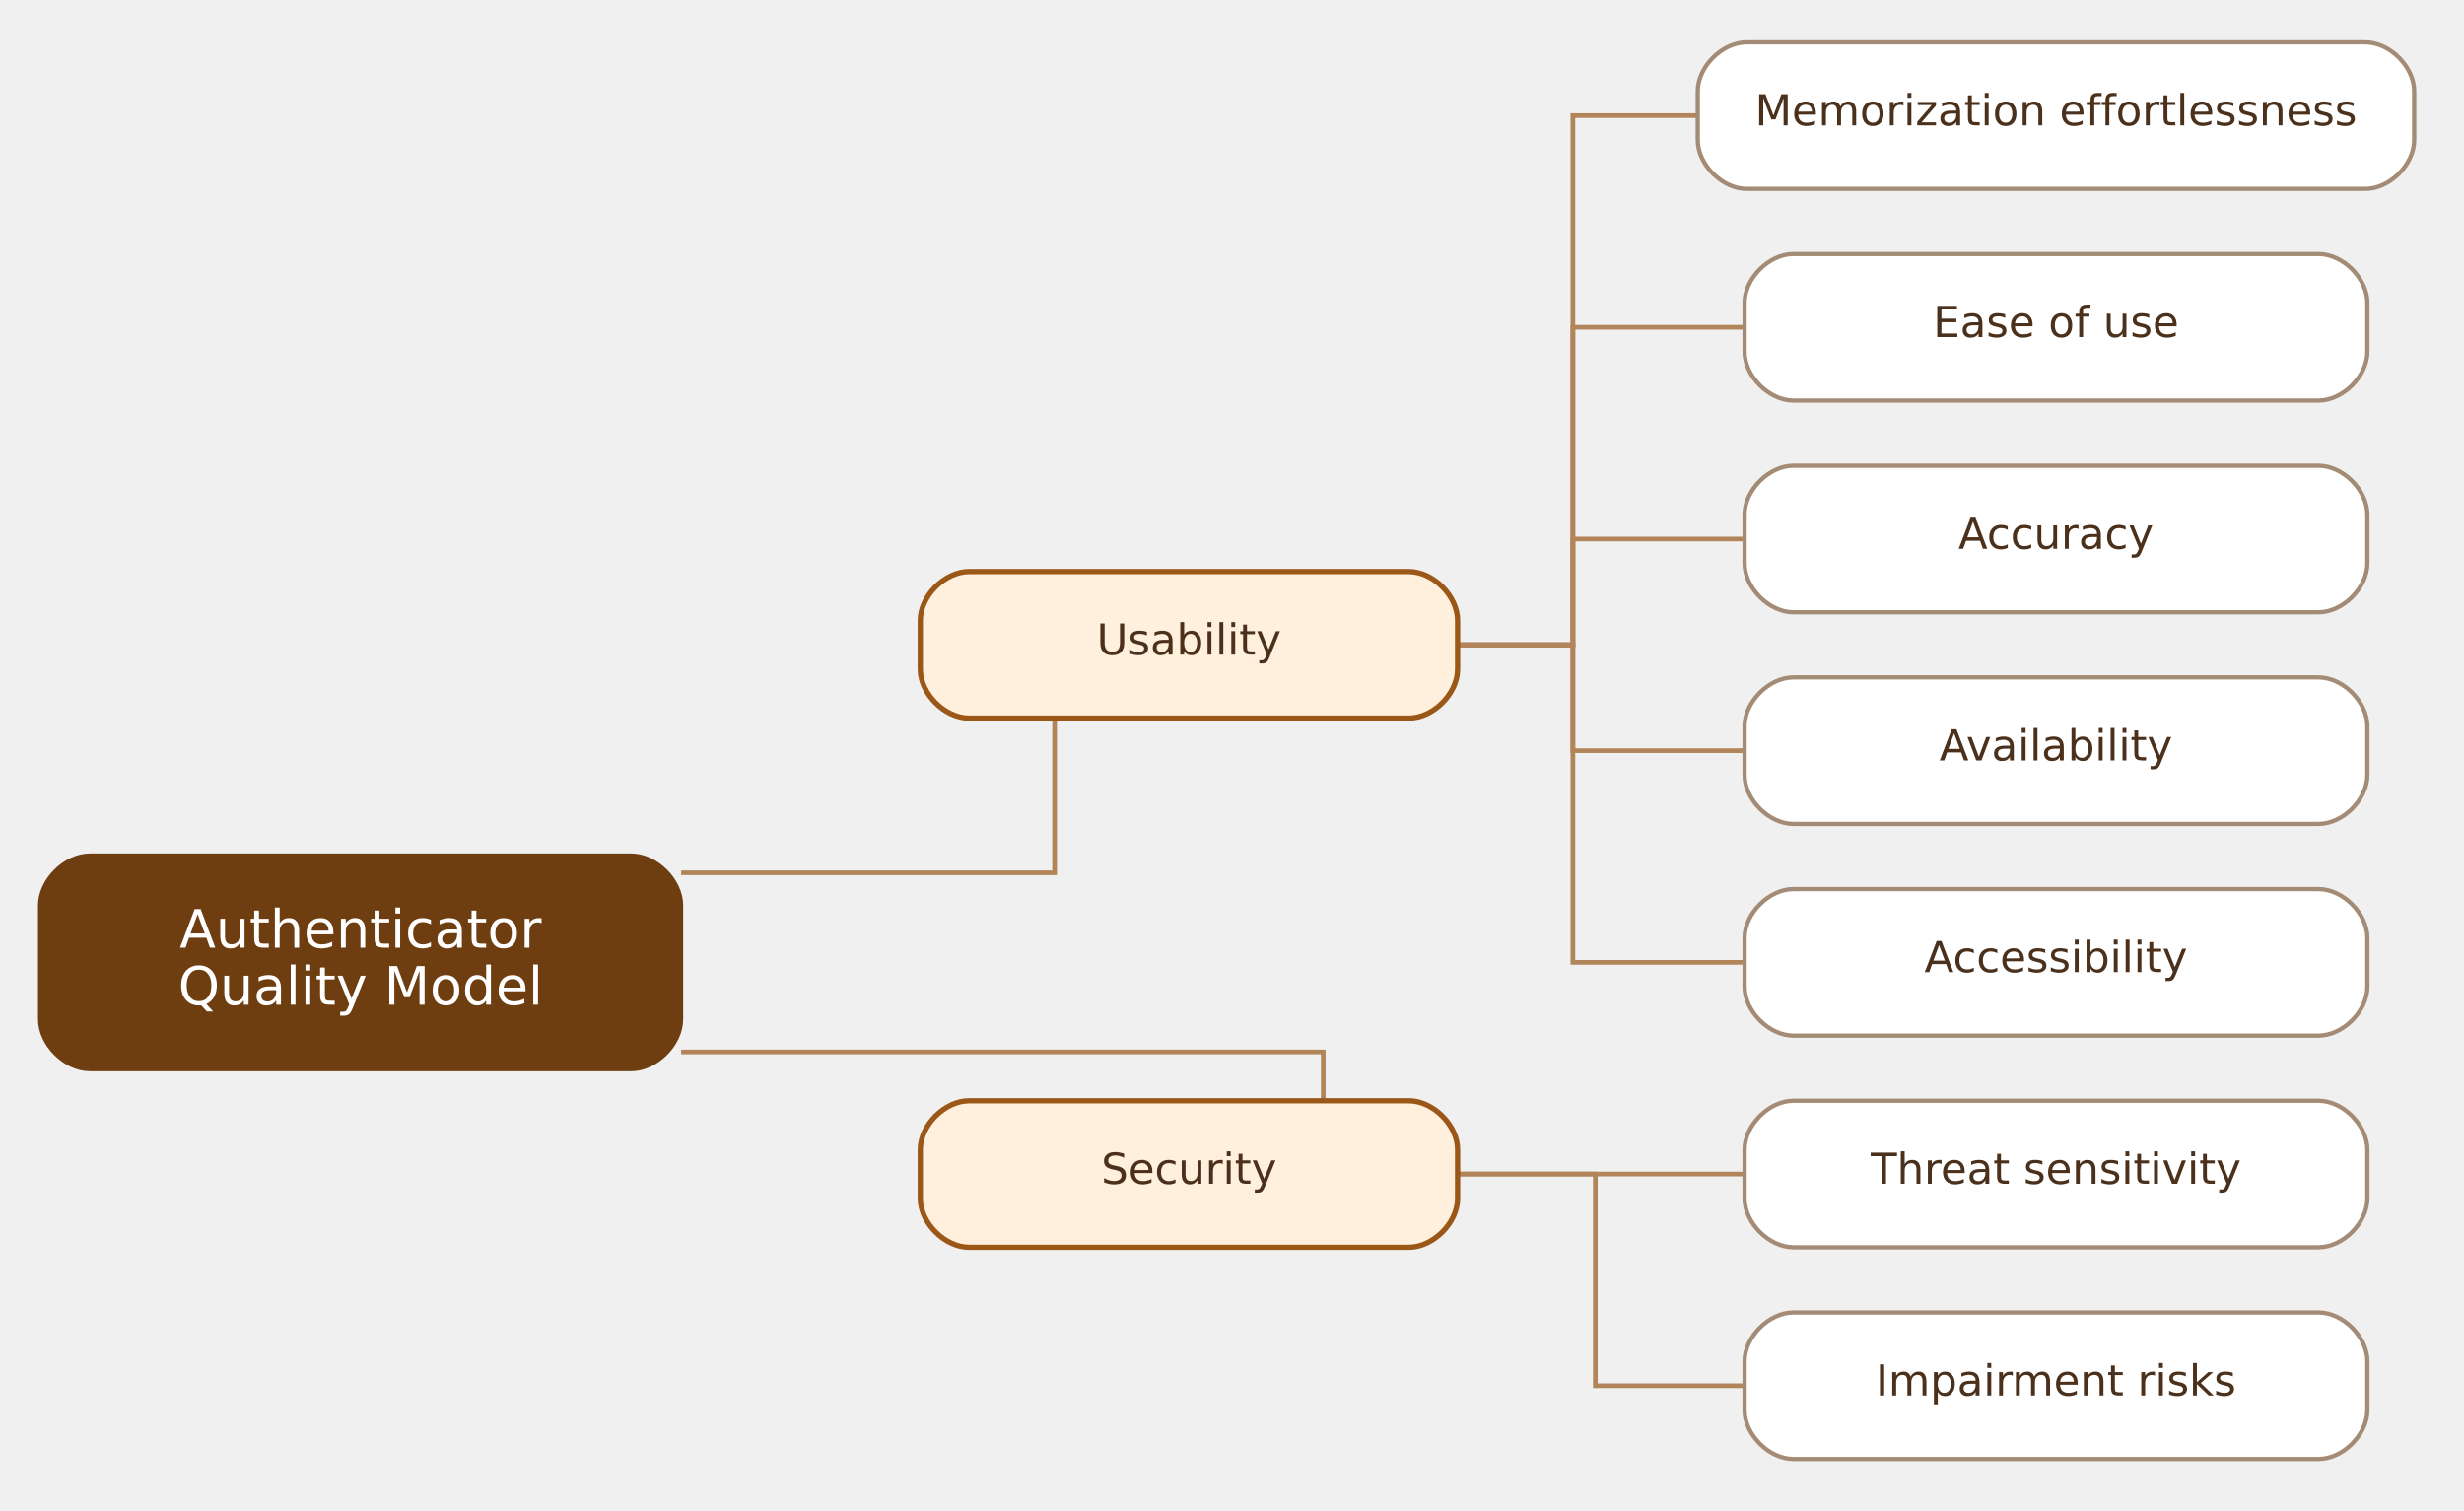
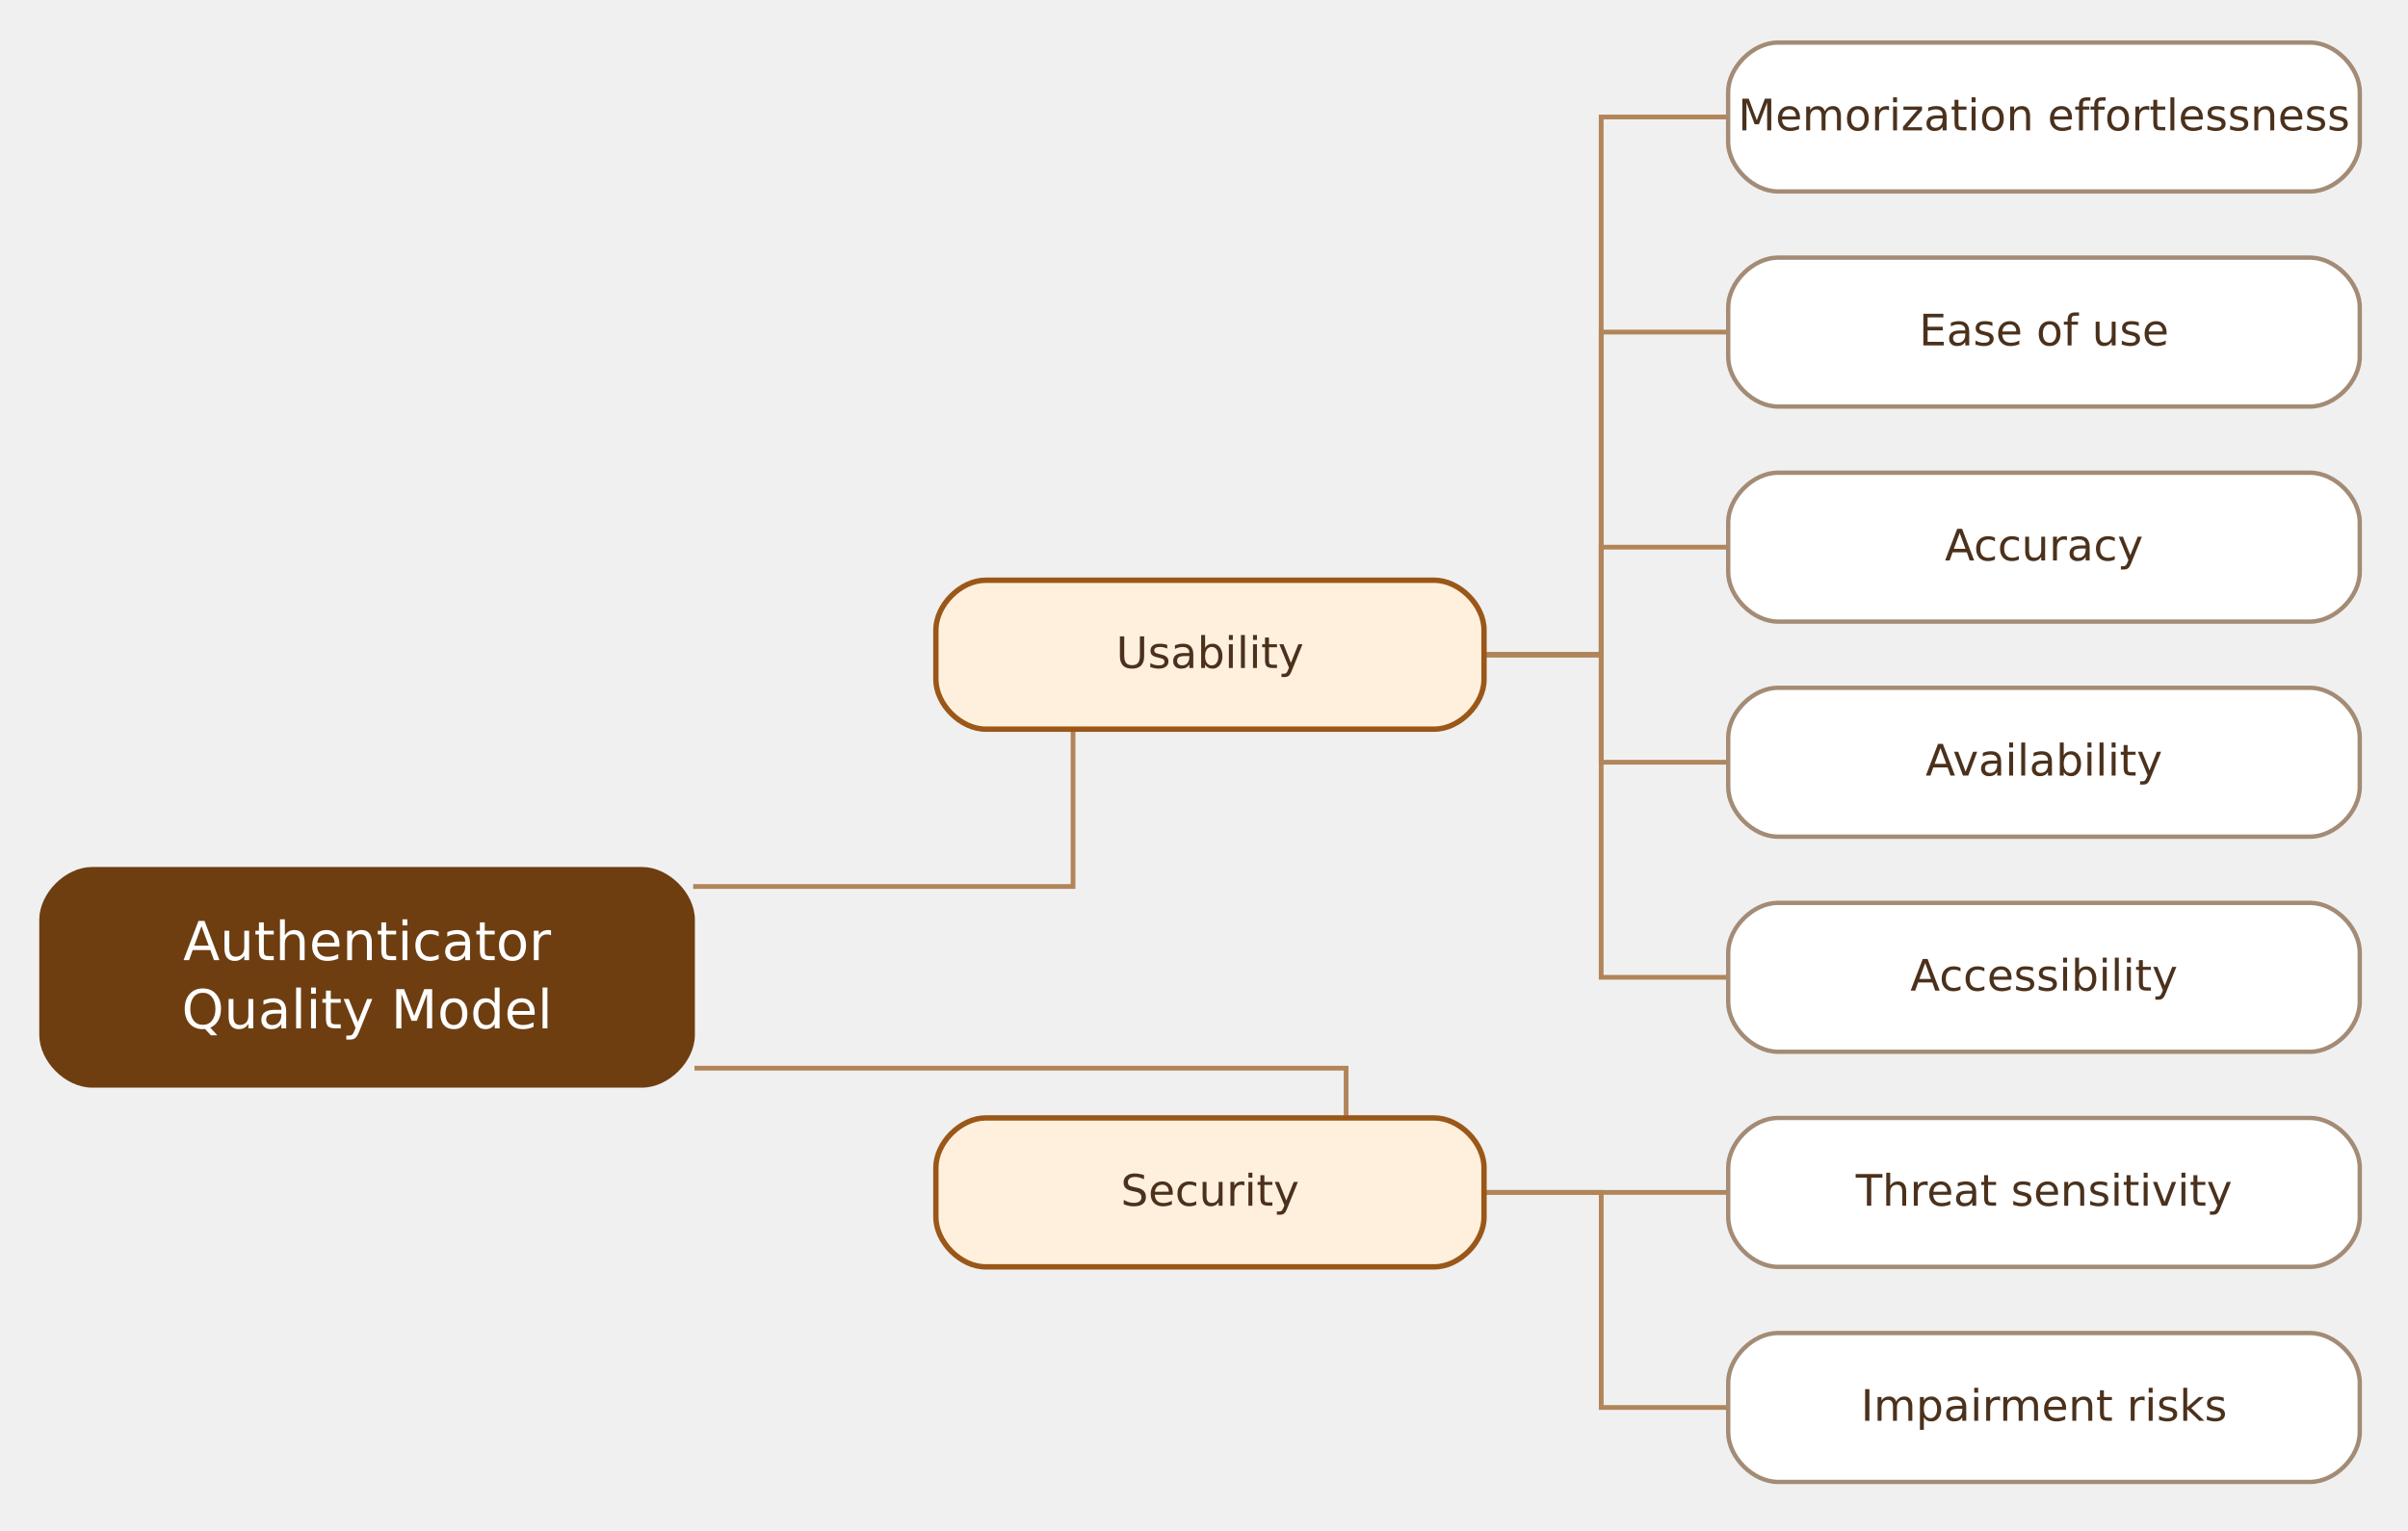
- <svg xmlns="http://www.w3.org/2000/svg" width="607pt" height="372pt" viewBox="2.16 2.16 605.32 370.32">
+ <svg xmlns="http://www.w3.org/2000/svg" width="585pt" height="372pt" viewBox="2.00 2.00 582.00 370.00">
  <g id="graph0" class="graph" transform="scale(1 1) rotate(0) translate(12.24 360.24)">
    <g id="edge1" class="edge">
-       <path fill="none" stroke="#b18559" stroke-width="1.15" d="M157.26,-144C201.94,-144 249,-144 249,-144 249,-144 249,-165.6 249,-181.97" />
+       <path fill="none" stroke="#b18559" stroke-width="1.15" d="M157.3,-143.96C202.01,-143.96 249.11,-143.96 249.11,-143.96 249.11,-143.96 249.11,-165.31 249.11,-181.65" />
    </g>
    <g id="edge2" class="edge">
-       <path fill="none" stroke="#b18559" stroke-width="1.15" d="M157.25,-100C226.05,-100 315,-100 315,-100 315,-100 315,-94.46 315,-88.14" />
+       <path fill="none" stroke="#b18559" stroke-width="1.15" d="M157.6,-100.04C226.39,-100.04 315.11,-100.04 315.11,-100.04 315.11,-100.04 315.11,-94.69 315.11,-88.51" />
    </g>
    <g id="edge3" class="edge">
-       <path fill="none" stroke="#b18559" stroke-width="1.15" d="M348,-200 L376.32,-200 L376.32,-330 L407,-330" />
+       <path fill="none" stroke="#b18559" stroke-width="1.15" d="M348.44,-200 L376.76,-200 L376.76,-330 L407.44,-330" />
    </g>
    <g id="edge4" class="edge">
-       <path fill="none" stroke="#b18559" stroke-width="1.15" d="M348,-200 L376.32,-200 L376.32,-278 L418.5,-278" />
+       <path fill="none" stroke="#b18559" stroke-width="1.15" d="M348.44,-200 L376.76,-200 L376.76,-278 L407.46,-278" />
    </g>
    <g id="edge5" class="edge">
-       <path fill="none" stroke="#b18559" stroke-width="1.15" d="M348,-200 L376.32,-200 L376.32,-226 L418.5,-226" />
+       <path fill="none" stroke="#b18559" stroke-width="1.15" d="M348.44,-200 L376.76,-200 L376.76,-226 L407.46,-226" />
    </g>
    <g id="edge6" class="edge">
-       <path fill="none" stroke="#b18559" stroke-width="1.15" d="M348,-200 L376.32,-200 L376.32,-174 L418.5,-174" />
+       <path fill="none" stroke="#b18559" stroke-width="1.15" d="M348.44,-200 L376.76,-200 L376.76,-174 L407.46,-174" />
    </g>
    <g id="edge7" class="edge">
-       <path fill="none" stroke="#b18559" stroke-width="1.15" d="M348,-200 L376.32,-200 L376.32,-122 L418.5,-122" />
+       <path fill="none" stroke="#b18559" stroke-width="1.15" d="M348.44,-200 L376.76,-200 L376.76,-122 L407.46,-122" />
    </g>
    <g id="edge8" class="edge">
-       <path fill="none" stroke="#b18559" stroke-width="1.15" d="M348,-70 L381.84,-70 L381.84,-70 L418.5,-70" />
+       <path fill="none" stroke="#b18559" stroke-width="1.15" d="M348.44,-70 L376.77,-70 L376.77,-70 L407.46,-70" />
    </g>
    <g id="edge9" class="edge">
-       <path fill="none" stroke="#b18559" stroke-width="1.15" d="M348,-70 L381.84,-70 L381.84,-18 L418.5,-18" />
+       <path fill="none" stroke="#b18559" stroke-width="1.15" d="M348.44,-70 L376.77,-70 L376.77,-18 L407.46,-18" />
    </g>
    <g id="node1" class="node">
-       <path fill="#6e3e11" stroke="#6e3e11" stroke-width="1.5" d="M145,-148C145,-148 12,-148 12,-148 6,-148 0,-142 0,-136 0,-136 0,-108 0,-108 0,-102 6,-96 12,-96 12,-96 145,-96 145,-96 151,-96 157,-102 157,-108 157,-108 157,-136 157,-136 157,-142 151,-148 145,-148" />
-       <text text-anchor="middle" x="78.5" y="-125.6" font-family="DejaVu Sans" font-size="13.00" fill="white">Authenticator</text>
-       <text text-anchor="middle" x="78.5" y="-111.6" font-family="DejaVu Sans" font-size="13.00" fill="white">Quality Model</text>
+       <path fill="#6e3e11" stroke="#6e3e11" stroke-width="1.5" d="M144.96,-147.92C144.96,-147.92 12,-147.92 12,-147.92 6,-147.92 0,-141.92 0,-135.92 0,-135.92 0,-108.08 0,-108.08 0,-102.08 6,-96.08 12,-96.08 12,-96.08 144.96,-96.08 144.96,-96.08 150.96,-96.08 156.96,-102.08 156.96,-108.08 156.96,-108.08 156.96,-135.92 156.96,-135.92 156.96,-141.92 150.96,-147.92 144.96,-147.92" />
+       <text xml:space="preserve" text-anchor="middle" x="78.48" y="-126.15" font-family="DejaVu Sans" font-size="13.00" fill="white">Authenticator</text>
+       <text xml:space="preserve" text-anchor="middle" x="78.48" y="-109.65" font-family="DejaVu Sans" font-size="13.00" fill="white">Quality Model</text>
    </g>
    <g id="node2" class="node">
-       <path fill="#fff0dd" stroke="#9a5718" stroke-width="1.3" d="M336,-218C336,-218 228,-218 228,-218 222,-218 216,-212 216,-206 216,-206 216,-194 216,-194 216,-188 222,-182 228,-182 228,-182 336,-182 336,-182 342,-182 348,-188 348,-194 348,-194 348,-206 348,-206 348,-212 342,-218 336,-218" />
-       <text text-anchor="middle" x="282" y="-197.6" font-family="DejaVu Sans" font-size="10.50" fill="#4b311c">Usability</text>
+       <path fill="#fff0dd" stroke="#9a5718" stroke-width="1.3" d="M336.44,-218C336.44,-218 227.96,-218 227.96,-218 221.96,-218 215.96,-212 215.96,-206 215.96,-206 215.96,-194 215.96,-194 215.96,-188 221.96,-182 227.96,-182 227.96,-182 336.44,-182 336.44,-182 342.44,-182 348.44,-188 348.44,-194 348.44,-194 348.44,-206 348.44,-206 348.44,-212 342.44,-218 336.44,-218" />
+       <text xml:space="preserve" text-anchor="middle" x="282.2" y="-196.78" font-family="DejaVu Sans" font-size="10.50" fill="#4b311c">Usability</text>
    </g>
    <g id="node3" class="node">
-       <path fill="#fff0dd" stroke="#9a5718" stroke-width="1.3" d="M336,-88C336,-88 228,-88 228,-88 222,-88 216,-82 216,-76 216,-76 216,-64 216,-64 216,-58 222,-52 228,-52 228,-52 336,-52 336,-52 342,-52 348,-58 348,-64 348,-64 348,-76 348,-76 348,-82 342,-88 336,-88" />
-       <text text-anchor="middle" x="282" y="-67.6" font-family="DejaVu Sans" font-size="10.50" fill="#4b311c">Security</text>
+       <path fill="#fff0dd" stroke="#9a5718" stroke-width="1.3" d="M336.44,-88C336.44,-88 227.96,-88 227.96,-88 221.96,-88 215.96,-82 215.96,-76 215.96,-76 215.96,-64 215.96,-64 215.96,-58 221.96,-52 227.96,-52 227.96,-52 336.44,-52 336.44,-52 342.44,-52 348.44,-58 348.44,-64 348.44,-64 348.44,-76 348.44,-76 348.44,-82 342.44,-88 336.44,-88" />
+       <text xml:space="preserve" text-anchor="middle" x="282.2" y="-66.78" font-family="DejaVu Sans" font-size="10.50" fill="#4b311c">Security</text>
    </g>
    <g id="node4" class="node">
-       <path fill="white" stroke="#a38b75" stroke-width="1.05" d="M571,-348C571,-348 419,-348 419,-348 413,-348 407,-342 407,-336 407,-336 407,-324 407,-324 407,-318 413,-312 419,-312 419,-312 571,-312 571,-312 577,-312 583,-318 583,-324 583,-324 583,-336 583,-336 583,-342 577,-348 571,-348" />
-       <text text-anchor="middle" x="495" y="-327.6" font-family="DejaVu Sans" font-size="10.50" fill="#4b311c">Memorization effortlessness</text>
+       <path fill="white" stroke="#a38b75" stroke-width="1.05" d="M548.11,-348C548.11,-348 419.44,-348 419.44,-348 413.44,-348 407.44,-342 407.44,-336 407.44,-336 407.44,-324 407.44,-324 407.44,-318 413.44,-312 419.44,-312 419.44,-312 548.11,-312 548.11,-312 554.11,-312 560.11,-318 560.11,-324 560.11,-324 560.11,-336 560.11,-336 560.11,-342 554.11,-348 548.11,-348" />
+       <text xml:space="preserve" text-anchor="middle" x="483.78" y="-326.77" font-family="DejaVu Sans" font-size="10.50" fill="#4b311c">Memorization effortlessness</text>
    </g>
    <g id="node5" class="node">
-       <path fill="white" stroke="#a38b75" stroke-width="1.05" d="M559.5,-296C559.5,-296 430.5,-296 430.5,-296 424.5,-296 418.5,-290 418.5,-284 418.5,-284 418.5,-272 418.5,-272 418.5,-266 424.5,-260 430.5,-260 430.5,-260 559.5,-260 559.5,-260 565.5,-260 571.5,-266 571.5,-272 571.5,-272 571.5,-284 571.5,-284 571.5,-290 565.5,-296 559.5,-296" />
-       <text text-anchor="middle" x="495" y="-275.6" font-family="DejaVu Sans" font-size="10.50" fill="#4b311c">Ease of use</text>
+       <path fill="white" stroke="#a38b75" stroke-width="1.05" d="M548.1,-296C548.1,-296 419.46,-296 419.46,-296 413.46,-296 407.46,-290 407.46,-284 407.46,-284 407.46,-272 407.46,-272 407.46,-266 413.46,-260 419.46,-260 419.46,-260 548.1,-260 548.1,-260 554.1,-260 560.1,-266 560.1,-272 560.1,-272 560.1,-284 560.1,-284 560.1,-290 554.1,-296 548.1,-296" />
+       <text xml:space="preserve" text-anchor="middle" x="483.78" y="-274.77" font-family="DejaVu Sans" font-size="10.50" fill="#4b311c">Ease of use</text>
    </g>
    <g id="node6" class="node">
-       <path fill="white" stroke="#a38b75" stroke-width="1.05" d="M559.5,-244C559.5,-244 430.5,-244 430.5,-244 424.5,-244 418.5,-238 418.5,-232 418.5,-232 418.5,-220 418.5,-220 418.5,-214 424.5,-208 430.5,-208 430.5,-208 559.5,-208 559.5,-208 565.5,-208 571.5,-214 571.5,-220 571.5,-220 571.5,-232 571.5,-232 571.5,-238 565.5,-244 559.5,-244" />
-       <text text-anchor="middle" x="495" y="-223.6" font-family="DejaVu Sans" font-size="10.50" fill="#4b311c">Accuracy</text>
+       <path fill="white" stroke="#a38b75" stroke-width="1.05" d="M548.1,-244C548.1,-244 419.46,-244 419.46,-244 413.46,-244 407.46,-238 407.46,-232 407.46,-232 407.46,-220 407.46,-220 407.46,-214 413.46,-208 419.46,-208 419.46,-208 548.1,-208 548.1,-208 554.1,-208 560.1,-214 560.1,-220 560.1,-220 560.1,-232 560.1,-232 560.1,-238 554.1,-244 548.1,-244" />
+       <text xml:space="preserve" text-anchor="middle" x="483.78" y="-222.78" font-family="DejaVu Sans" font-size="10.50" fill="#4b311c">Accuracy</text>
    </g>
    <g id="node7" class="node">
-       <path fill="white" stroke="#a38b75" stroke-width="1.05" d="M559.5,-192C559.5,-192 430.5,-192 430.5,-192 424.5,-192 418.5,-186 418.5,-180 418.5,-180 418.5,-168 418.5,-168 418.5,-162 424.5,-156 430.5,-156 430.5,-156 559.5,-156 559.5,-156 565.5,-156 571.5,-162 571.5,-168 571.5,-168 571.5,-180 571.5,-180 571.5,-186 565.5,-192 559.5,-192" />
-       <text text-anchor="middle" x="495" y="-171.6" font-family="DejaVu Sans" font-size="10.50" fill="#4b311c">Availability</text>
+       <path fill="white" stroke="#a38b75" stroke-width="1.05" d="M548.1,-192C548.1,-192 419.46,-192 419.46,-192 413.46,-192 407.46,-186 407.46,-180 407.46,-180 407.46,-168 407.46,-168 407.46,-162 413.46,-156 419.46,-156 419.46,-156 548.1,-156 548.1,-156 554.1,-156 560.1,-162 560.1,-168 560.1,-168 560.1,-180 560.1,-180 560.1,-186 554.1,-192 548.1,-192" />
+       <text xml:space="preserve" text-anchor="middle" x="483.78" y="-170.78" font-family="DejaVu Sans" font-size="10.50" fill="#4b311c">Availability</text>
    </g>
    <g id="node8" class="node">
-       <path fill="white" stroke="#a38b75" stroke-width="1.05" d="M559.5,-140C559.5,-140 430.5,-140 430.5,-140 424.5,-140 418.5,-134 418.5,-128 418.5,-128 418.5,-116 418.5,-116 418.5,-110 424.5,-104 430.5,-104 430.5,-104 559.5,-104 559.5,-104 565.5,-104 571.5,-110 571.5,-116 571.5,-116 571.5,-128 571.5,-128 571.5,-134 565.5,-140 559.5,-140" />
-       <text text-anchor="middle" x="495" y="-119.6" font-family="DejaVu Sans" font-size="10.50" fill="#4b311c">Accessibility</text>
+       <path fill="white" stroke="#a38b75" stroke-width="1.05" d="M548.1,-140C548.1,-140 419.46,-140 419.46,-140 413.46,-140 407.46,-134 407.46,-128 407.46,-128 407.46,-116 407.46,-116 407.46,-110 413.46,-104 419.46,-104 419.46,-104 548.1,-104 548.1,-104 554.1,-104 560.1,-110 560.1,-116 560.1,-116 560.1,-128 560.1,-128 560.1,-134 554.1,-140 548.1,-140" />
+       <text xml:space="preserve" text-anchor="middle" x="483.78" y="-118.78" font-family="DejaVu Sans" font-size="10.50" fill="#4b311c">Accessibility</text>
    </g>
    <g id="node9" class="node">
-       <path fill="white" stroke="#a38b75" stroke-width="1.05" d="M559.5,-88C559.5,-88 430.5,-88 430.5,-88 424.5,-88 418.5,-82 418.5,-76 418.5,-76 418.5,-64 418.5,-64 418.5,-58 424.5,-52 430.5,-52 430.5,-52 559.5,-52 559.5,-52 565.5,-52 571.5,-58 571.5,-64 571.5,-64 571.5,-76 571.5,-76 571.5,-82 565.5,-88 559.5,-88" />
-       <text text-anchor="middle" x="495" y="-67.6" font-family="DejaVu Sans" font-size="10.50" fill="#4b311c">Threat sensitivity</text>
+       <path fill="white" stroke="#a38b75" stroke-width="1.05" d="M548.1,-88C548.1,-88 419.46,-88 419.46,-88 413.46,-88 407.46,-82 407.46,-76 407.46,-76 407.46,-64 407.46,-64 407.46,-58 413.46,-52 419.46,-52 419.46,-52 548.1,-52 548.1,-52 554.1,-52 560.1,-58 560.1,-64 560.1,-64 560.1,-76 560.1,-76 560.1,-82 554.1,-88 548.1,-88" />
+       <text xml:space="preserve" text-anchor="middle" x="483.78" y="-66.78" font-family="DejaVu Sans" font-size="10.50" fill="#4b311c">Threat sensitivity</text>
    </g>
    <g id="node10" class="node">
-       <path fill="white" stroke="#a38b75" stroke-width="1.05" d="M559.5,-36C559.5,-36 430.5,-36 430.5,-36 424.5,-36 418.5,-30 418.5,-24 418.5,-24 418.5,-12 418.5,-12 418.5,-6 424.5,0 430.5,0 430.5,0 559.5,0 559.5,0 565.5,0 571.5,-6 571.5,-12 571.5,-12 571.5,-24 571.5,-24 571.5,-30 565.5,-36 559.5,-36" />
-       <text text-anchor="middle" x="495" y="-15.6" font-family="DejaVu Sans" font-size="10.50" fill="#4b311c">Impairment risks</text>
+       <path fill="white" stroke="#a38b75" stroke-width="1.05" d="M548.1,-36C548.1,-36 419.46,-36 419.46,-36 413.46,-36 407.46,-30 407.46,-24 407.46,-24 407.46,-12 407.46,-12 407.46,-6 413.46,0 419.46,0 419.46,0 548.1,0 548.1,0 554.1,0 560.1,-6 560.1,-12 560.1,-12 560.1,-24 560.1,-24 560.1,-30 554.1,-36 548.1,-36" />
+       <text xml:space="preserve" text-anchor="middle" x="483.78" y="-14.78" font-family="DejaVu Sans" font-size="10.50" fill="#4b311c">Impairment risks</text>
    </g>
  </g>
</svg>
